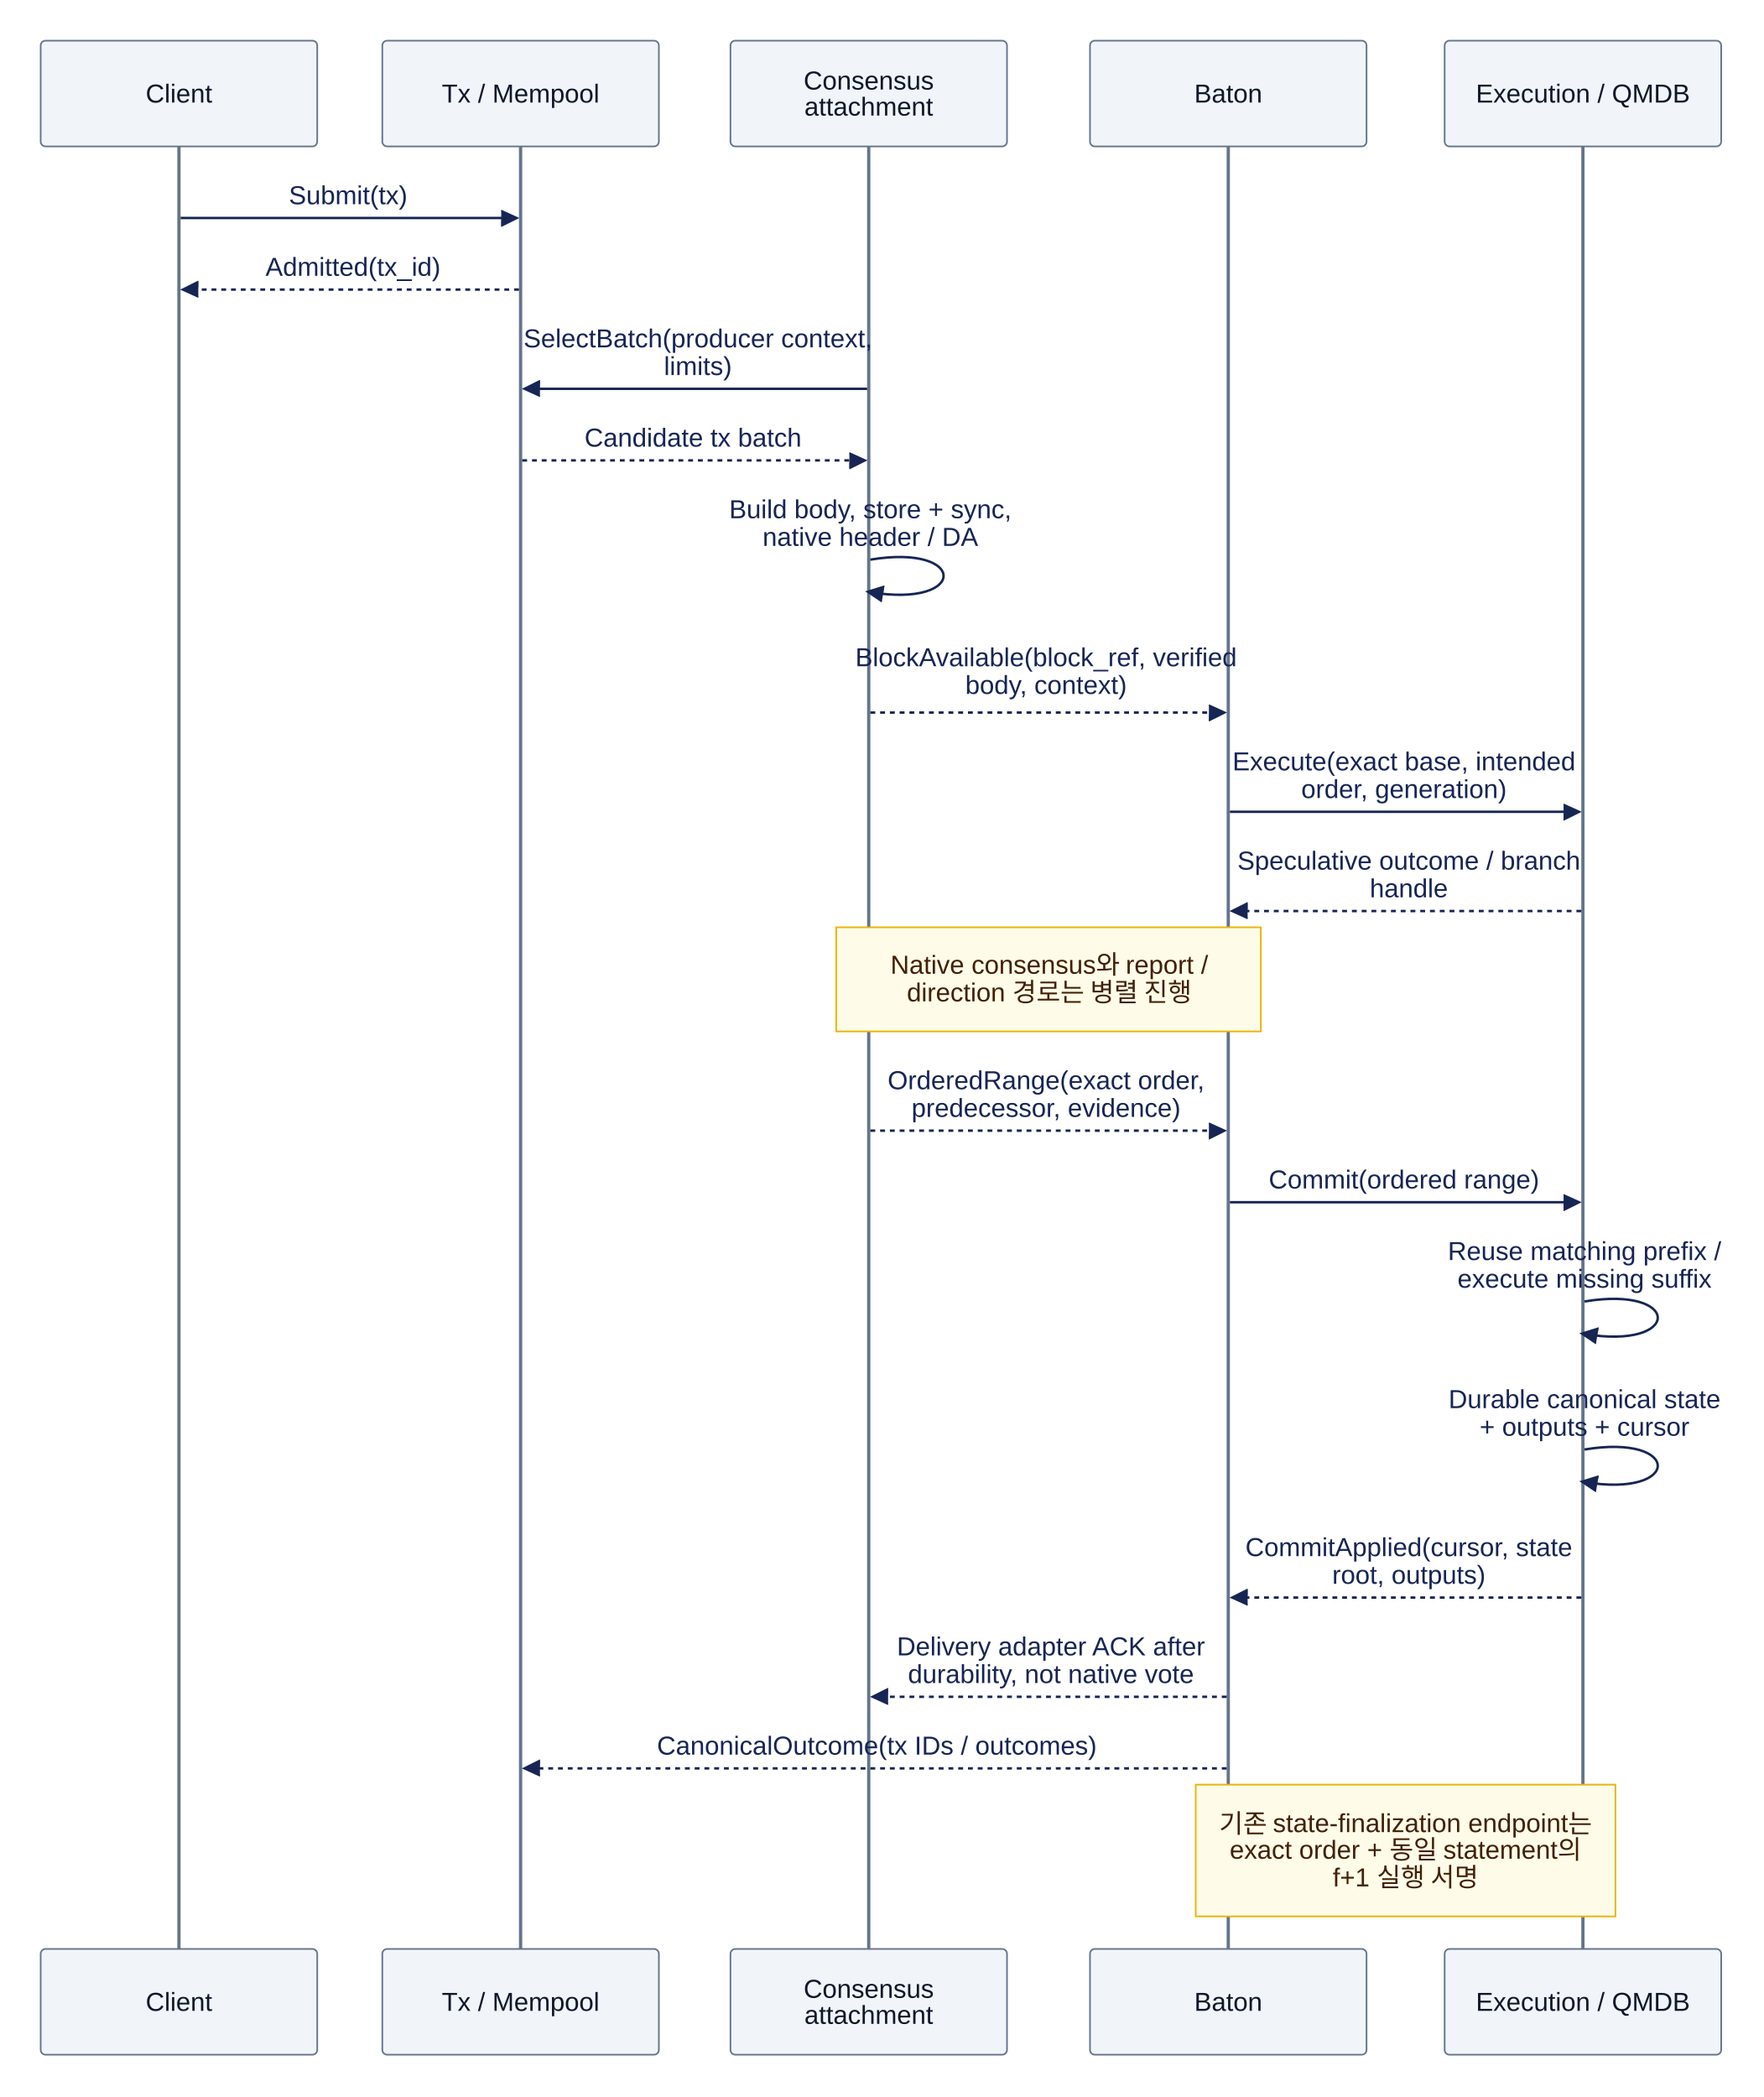
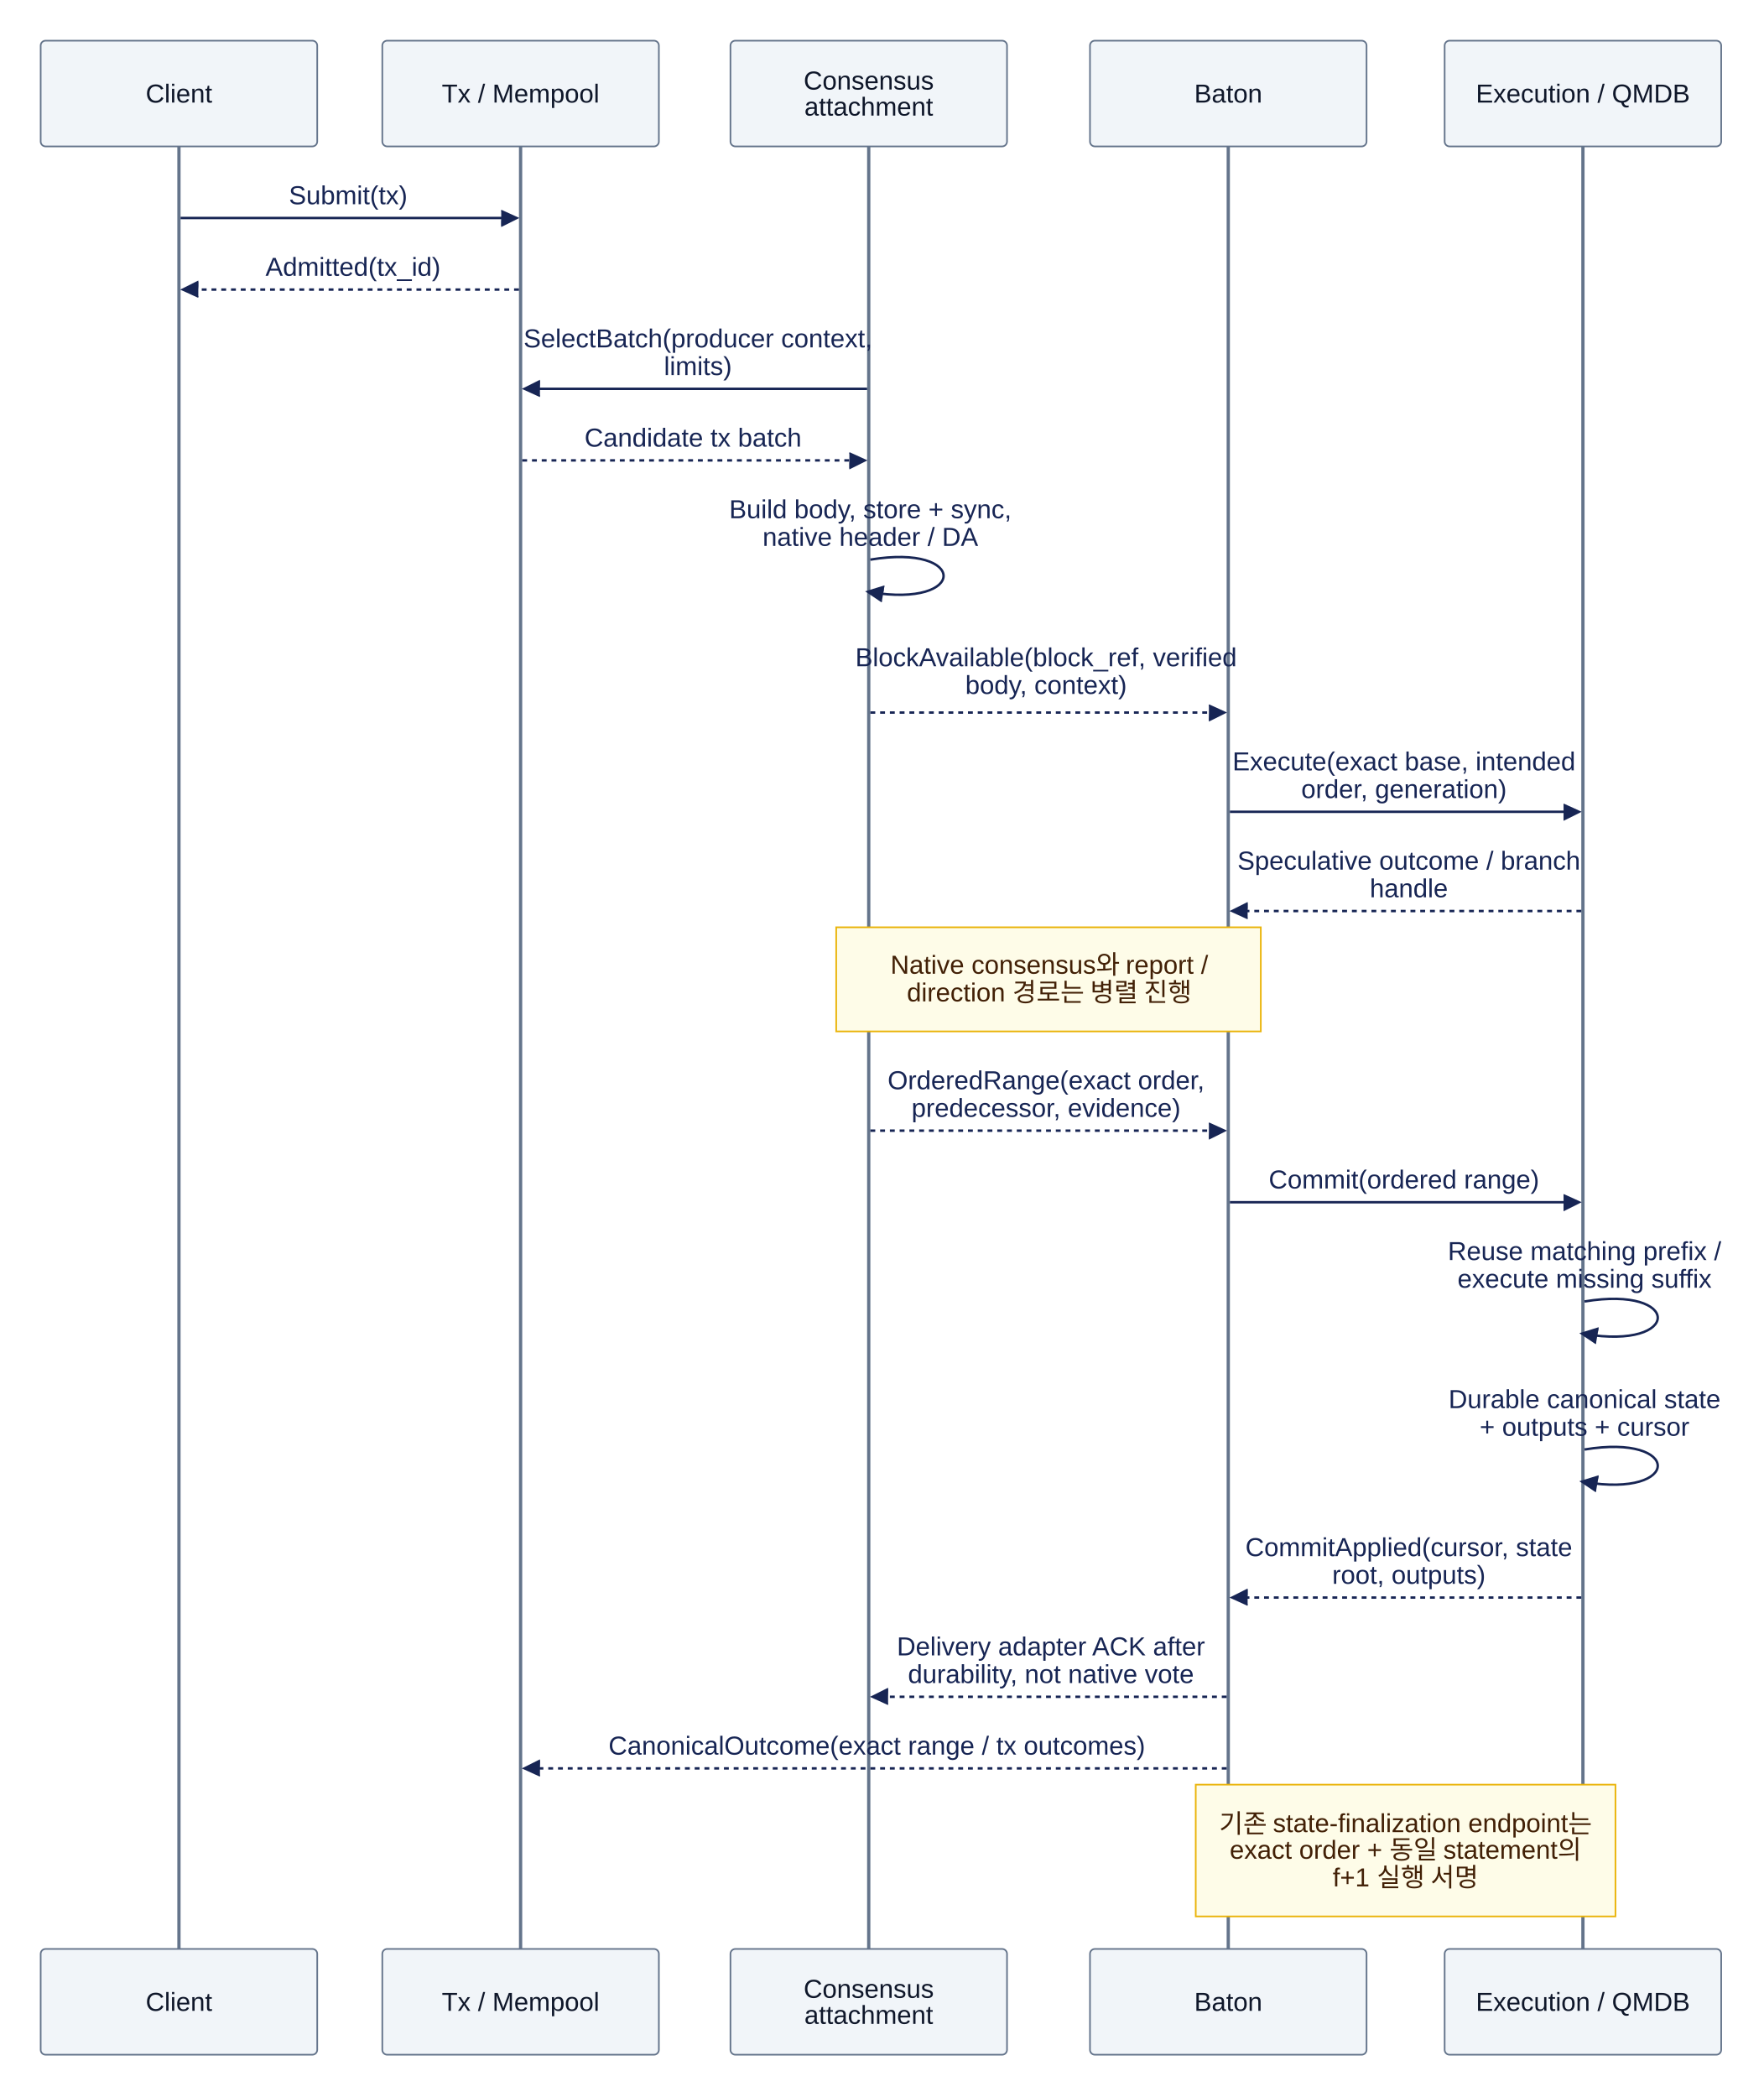
<svg xmlns="http://www.w3.org/2000/svg" id="diagram-02" width="1084" height="1289" viewBox="-25 -25 1084 1289" role="graphics-document document" aria-roledescription="sequence">
  <g>
    <rect x="863" y="1173" fill="#eaeaea" stroke="#666" width="170" height="65" name="E" rx="3" ry="3" class="actor actor-bottom" />
    <text x="948" y="1205.5" dominant-baseline="central" alignment-baseline="central" class="actor actor-box" style="text-anchor: middle; font-size: 16px; font-weight: 400; font-family: Arial, &quot;Apple SD Gothic Neo&quot;, sans-serif;">
      <tspan x="948" dy="0">Execution / QMDB</tspan>
    </text>
  </g>
  <g>
    <rect x="645" y="1173" fill="#eaeaea" stroke="#666" width="170" height="65" name="B" rx="3" ry="3" class="actor actor-bottom" />
    <text x="730" y="1205.5" dominant-baseline="central" alignment-baseline="central" class="actor actor-box" style="text-anchor: middle; font-size: 16px; font-weight: 400; font-family: Arial, &quot;Apple SD Gothic Neo&quot;, sans-serif;">
      <tspan x="730" dy="0">Baton</tspan>
    </text>
  </g>
  <g>
    <rect x="424" y="1173" fill="#eaeaea" stroke="#666" width="170" height="65" name="N" rx="3" ry="3" class="actor actor-bottom" />
    <text x="509" y="1205.5" dominant-baseline="central" alignment-baseline="central" class="actor actor-box" style="text-anchor: middle; font-size: 16px; font-weight: 400; font-family: Arial, &quot;Apple SD Gothic Neo&quot;, sans-serif;">
      <tspan x="509" dy="-8">Consensus</tspan>
    </text>
    <text x="509" y="1205.5" dominant-baseline="central" alignment-baseline="central" class="actor actor-box" style="text-anchor: middle; font-size: 16px; font-weight: 400; font-family: Arial, &quot;Apple SD Gothic Neo&quot;, sans-serif;">
      <tspan x="509" dy="8">attachment</tspan>
    </text>
  </g>
  <g>
    <rect x="210" y="1173" fill="#eaeaea" stroke="#666" width="170" height="65" name="T" rx="3" ry="3" class="actor actor-bottom" />
    <text x="295" y="1205.5" dominant-baseline="central" alignment-baseline="central" class="actor actor-box" style="text-anchor: middle; font-size: 16px; font-weight: 400; font-family: Arial, &quot;Apple SD Gothic Neo&quot;, sans-serif;">
      <tspan x="295" dy="0">Tx / Mempool</tspan>
    </text>
  </g>
  <g>
    <rect x="0" y="1173" fill="#eaeaea" stroke="#666" width="170" height="65" name="C" rx="3" ry="3" class="actor actor-bottom" />
    <text x="85" y="1205.5" dominant-baseline="central" alignment-baseline="central" class="actor actor-box" style="text-anchor: middle; font-size: 16px; font-weight: 400; font-family: Arial, &quot;Apple SD Gothic Neo&quot;, sans-serif;">
      <tspan x="85" dy="0">Client</tspan>
    </text>
  </g>
  <g>
    <line id="actor4" x1="948" y1="65" x2="948" y2="1173" class="actor-line 200" stroke-width="0.5px" stroke="#999" name="E" />
    <g id="root-4">
      <rect x="863" y="0" fill="#eaeaea" stroke="#666" width="170" height="65" name="E" rx="3" ry="3" class="actor actor-top" />
      <text x="948" y="32.5" dominant-baseline="central" alignment-baseline="central" class="actor actor-box" style="text-anchor: middle; font-size: 16px; font-weight: 400; font-family: Arial, &quot;Apple SD Gothic Neo&quot;, sans-serif;">
        <tspan x="948" dy="0">Execution / QMDB</tspan>
      </text>
    </g>
  </g>
  <g>
    <line id="actor3" x1="730" y1="65" x2="730" y2="1173" class="actor-line 200" stroke-width="0.5px" stroke="#999" name="B" />
    <g id="root-3">
      <rect x="645" y="0" fill="#eaeaea" stroke="#666" width="170" height="65" name="B" rx="3" ry="3" class="actor actor-top" />
      <text x="730" y="32.5" dominant-baseline="central" alignment-baseline="central" class="actor actor-box" style="text-anchor: middle; font-size: 16px; font-weight: 400; font-family: Arial, &quot;Apple SD Gothic Neo&quot;, sans-serif;">
        <tspan x="730" dy="0">Baton</tspan>
      </text>
    </g>
  </g>
  <g>
    <line id="actor2" x1="509" y1="65" x2="509" y2="1173" class="actor-line 200" stroke-width="0.5px" stroke="#999" name="N" />
    <g id="root-2">
      <rect x="424" y="0" fill="#eaeaea" stroke="#666" width="170" height="65" name="N" rx="3" ry="3" class="actor actor-top" />
      <text x="509" y="32.5" dominant-baseline="central" alignment-baseline="central" class="actor actor-box" style="text-anchor: middle; font-size: 16px; font-weight: 400; font-family: Arial, &quot;Apple SD Gothic Neo&quot;, sans-serif;">
        <tspan x="509" dy="-8">Consensus</tspan>
      </text>
      <text x="509" y="32.5" dominant-baseline="central" alignment-baseline="central" class="actor actor-box" style="text-anchor: middle; font-size: 16px; font-weight: 400; font-family: Arial, &quot;Apple SD Gothic Neo&quot;, sans-serif;">
        <tspan x="509" dy="8">attachment</tspan>
      </text>
    </g>
  </g>
  <g>
    <line id="actor1" x1="295" y1="65" x2="295" y2="1173" class="actor-line 200" stroke-width="0.5px" stroke="#999" name="T" />
    <g id="root-1">
      <rect x="210" y="0" fill="#eaeaea" stroke="#666" width="170" height="65" name="T" rx="3" ry="3" class="actor actor-top" />
      <text x="295" y="32.5" dominant-baseline="central" alignment-baseline="central" class="actor actor-box" style="text-anchor: middle; font-size: 16px; font-weight: 400; font-family: Arial, &quot;Apple SD Gothic Neo&quot;, sans-serif;">
        <tspan x="295" dy="0">Tx / Mempool</tspan>
      </text>
    </g>
  </g>
  <g>
    <line id="actor0" x1="85" y1="65" x2="85" y2="1173" class="actor-line 200" stroke-width="0.5px" stroke="#999" name="C" />
    <g id="root-0">
      <rect x="0" y="0" fill="#eaeaea" stroke="#666" width="170" height="65" name="C" rx="3" ry="3" class="actor actor-top" />
      <text x="85" y="32.5" dominant-baseline="central" alignment-baseline="central" class="actor actor-box" style="text-anchor: middle; font-size: 16px; font-weight: 400; font-family: Arial, &quot;Apple SD Gothic Neo&quot;, sans-serif;">
        <tspan x="85" dy="0">Client</tspan>
      </text>
    </g>
  </g>
  <style>#diagram-02{font-family:Arial,Apple SD Gothic Neo,sans-serif;font-size:16px;fill:#172554;}@keyframes edge-animation-frame{from{stroke-dashoffset:0;}}@keyframes dash{to{stroke-dashoffset:0;}}#diagram-02 .edge-animation-slow{stroke-dasharray:9,5!important;stroke-dashoffset:900;animation:dash 50s linear infinite;stroke-linecap:round;}#diagram-02 .edge-animation-fast{stroke-dasharray:9,5!important;stroke-dashoffset:900;animation:dash 20s linear infinite;stroke-linecap:round;}#diagram-02 .error-icon{fill:hsl(45.882, 100%, 100%);}#diagram-02 .error-text{fill:#000000;stroke:#000000;}#diagram-02 .edge-thickness-normal{stroke-width:1px;}#diagram-02 .edge-thickness-thick{stroke-width:3.5px;}#diagram-02 .edge-pattern-solid{stroke-dasharray:0;}#diagram-02 .edge-thickness-invisible{stroke-width:0;fill:none;}#diagram-02 .edge-pattern-dashed{stroke-dasharray:3;}#diagram-02 .edge-pattern-dotted{stroke-dasharray:2;}#diagram-02 .marker{fill:#475569;stroke:#475569;}#diagram-02 .marker.cross{stroke:#475569;}#diagram-02 svg{font-family:Arial,Apple SD Gothic Neo,sans-serif;font-size:16px;}#diagram-02 p{margin:0;}#diagram-02 .actor{stroke:#64748b;fill:#f1f5f9;}#diagram-02 text.actor&gt;tspan{fill:#0f172a;stroke:none;}#diagram-02 .actor-line{stroke:#64748b;}#diagram-02 .innerArc{stroke-width:1.5;stroke-dasharray:none;}#diagram-02 .messageLine0{stroke-width:1.5;stroke-dasharray:none;stroke:#172554;}#diagram-02 .messageLine1{stroke-width:1.5;stroke-dasharray:2,2;stroke:#172554;}#diagram-02 #arrowhead path{fill:#172554;stroke:#172554;}#diagram-02 .sequenceNumber{fill:#b8aa96;}#diagram-02 #sequencenumber{fill:#172554;}#diagram-02 #crosshead path{fill:#172554;stroke:#172554;}#diagram-02 .messageText{fill:#172554;stroke:none;}#diagram-02 .labelBox{stroke:#64748b;fill:#f1f5f9;}#diagram-02 .labelText,#diagram-02 .labelText&gt;tspan{fill:#0f172a;stroke:none;}#diagram-02 .loopText,#diagram-02 .loopText&gt;tspan{fill:#0f172a;stroke:none;}#diagram-02 .loopLine{stroke-width:2px;stroke-dasharray:2,2;stroke:#64748b;fill:#64748b;}#diagram-02 .note{stroke:#eab308;fill:#fefce8;}#diagram-02 .noteText,#diagram-02 .noteText&gt;tspan{fill:#422006;stroke:none;}#diagram-02 .activation0{fill:hsl(105.882, 100%, 96.667%);stroke:hsl(105.882, 100%, 86.667%);}#diagram-02 .activation1{fill:hsl(105.882, 100%, 96.667%);stroke:hsl(105.882, 100%, 86.667%);}#diagram-02 .activation2{fill:hsl(105.882, 100%, 96.667%);stroke:hsl(105.882, 100%, 86.667%);}#diagram-02 .actorPopupMenu{position:absolute;}#diagram-02 .actorPopupMenuPanel{position:absolute;fill:#f1f5f9;box-shadow:0px 8px 16px 0px rgba(0,0,0,0.2);filter:drop-shadow(3px 5px 2px rgb(0 0 0 / 0.4));}#diagram-02 .actor-man line{stroke:#64748b;fill:#f1f5f9;}#diagram-02 .actor-man circle,#diagram-02 line{stroke:#64748b;fill:#f1f5f9;stroke-width:2px;}#diagram-02 :root{--mermaid-font-family:Arial,Apple SD Gothic Neo,sans-serif;}</style>
  <g />
  <defs>
    <symbol id="computer" width="24" height="24">
      <path transform="scale(.5)" d="M2 2v13h20v-13h-20zm18 11h-16v-9h16v9zm-10.228 6l.466-1h3.524l.467 1h-4.457zm14.228 3h-24l2-6h2.104l-1.33 4h18.45l-1.297-4h2.073l2 6zm-5-10h-14v-7h14v7z" />
    </symbol>
  </defs>
  <defs>
    <symbol id="database" fill-rule="evenodd" clip-rule="evenodd">
      <path transform="scale(.5)" d="M12.258.001l.256.004.255.005.253.008.251.01.249.012.247.015.246.016.242.019.241.02.239.023.236.024.233.027.231.028.229.031.225.032.223.034.22.036.217.038.214.04.211.041.208.043.205.045.201.046.198.048.194.05.191.051.187.053.183.054.18.056.175.057.172.059.168.06.163.061.16.063.155.064.15.066.074.033.073.033.071.034.07.034.069.035.068.035.067.035.066.035.064.036.064.036.062.036.06.036.06.037.058.037.058.037.055.038.055.038.053.038.052.038.051.039.05.039.048.039.047.039.045.04.044.04.043.04.041.04.04.041.039.041.037.041.036.041.034.041.033.042.032.042.03.042.029.042.027.042.026.043.024.043.023.043.021.043.02.043.018.044.017.043.015.044.013.044.012.044.011.045.009.044.007.045.006.045.004.045.002.045.001.045v17l-.001.045-.002.045-.004.045-.006.045-.007.045-.009.044-.011.045-.012.044-.013.044-.015.044-.017.043-.018.044-.02.043-.021.043-.023.043-.024.043-.026.043-.027.042-.029.042-.03.042-.032.042-.033.042-.034.041-.036.041-.037.041-.039.041-.04.041-.041.04-.043.04-.044.04-.045.04-.047.039-.048.039-.05.039-.051.039-.052.038-.053.038-.055.038-.055.038-.058.037-.058.037-.06.037-.06.036-.062.036-.064.036-.064.036-.066.035-.067.035-.068.035-.069.035-.07.034-.071.034-.073.033-.074.033-.15.066-.155.064-.16.063-.163.061-.168.06-.172.059-.175.057-.18.056-.183.054-.187.053-.191.051-.194.05-.198.048-.201.046-.205.045-.208.043-.211.041-.214.04-.217.038-.22.036-.223.034-.225.032-.229.031-.231.028-.233.027-.236.024-.239.023-.241.02-.242.019-.246.016-.247.015-.249.012-.251.01-.253.008-.255.005-.256.004-.258.001-.258-.001-.256-.004-.255-.005-.253-.008-.251-.01-.249-.012-.247-.015-.245-.016-.243-.019-.241-.02-.238-.023-.236-.024-.234-.027-.231-.028-.228-.031-.226-.032-.223-.034-.22-.036-.217-.038-.214-.04-.211-.041-.208-.043-.204-.045-.201-.046-.198-.048-.195-.05-.19-.051-.187-.053-.184-.054-.179-.056-.176-.057-.172-.059-.167-.06-.164-.061-.159-.063-.155-.064-.151-.066-.074-.033-.072-.033-.072-.034-.07-.034-.069-.035-.068-.035-.067-.035-.066-.035-.064-.036-.063-.036-.062-.036-.061-.036-.06-.037-.058-.037-.057-.037-.056-.038-.055-.038-.053-.038-.052-.038-.051-.039-.049-.039-.049-.039-.046-.039-.046-.04-.044-.04-.043-.04-.041-.04-.04-.041-.039-.041-.037-.041-.036-.041-.034-.041-.033-.042-.032-.042-.03-.042-.029-.042-.027-.042-.026-.043-.024-.043-.023-.043-.021-.043-.02-.043-.018-.044-.017-.043-.015-.044-.013-.044-.012-.044-.011-.045-.009-.044-.007-.045-.006-.045-.004-.045-.002-.045-.001-.045v-17l.001-.045.002-.045.004-.045.006-.045.007-.045.009-.044.011-.045.012-.044.013-.044.015-.044.017-.043.018-.044.02-.043.021-.043.023-.043.024-.043.026-.043.027-.042.029-.042.03-.042.032-.042.033-.042.034-.041.036-.041.037-.041.039-.041.04-.041.041-.04.043-.04.044-.04.046-.04.046-.039.049-.039.049-.039.051-.039.052-.038.053-.038.055-.038.056-.038.057-.037.058-.037.06-.037.061-.036.062-.036.063-.036.064-.036.066-.035.067-.035.068-.035.069-.035.07-.034.072-.034.072-.033.074-.033.151-.066.155-.064.159-.063.164-.061.167-.06.172-.059.176-.057.179-.056.184-.054.187-.053.19-.051.195-.05.198-.048.201-.046.204-.045.208-.043.211-.041.214-.04.217-.038.22-.036.223-.034.226-.032.228-.031.231-.028.234-.027.236-.024.238-.023.241-.02.243-.019.245-.016.247-.015.249-.012.251-.01.253-.008.255-.005.256-.004.258-.001.258.001zm-9.258 20.499v.01l.001.021.003.021.004.022.005.021.006.022.007.022.009.023.01.022.011.023.012.023.013.023.015.023.016.024.017.023.018.024.019.024.021.024.022.025.023.024.024.025.052.049.056.05.061.051.066.051.07.051.075.051.079.052.084.052.088.052.092.052.097.052.102.051.105.052.11.052.114.051.119.051.123.051.127.05.131.05.135.05.139.048.144.049.147.047.152.047.155.047.16.045.163.045.167.043.171.043.176.041.178.041.183.039.187.039.19.037.194.035.197.035.202.033.204.031.209.03.212.029.216.027.219.025.222.024.226.021.23.02.233.018.236.016.24.015.243.012.246.01.249.008.253.005.256.004.259.001.26-.001.257-.004.254-.005.25-.008.247-.011.244-.012.241-.014.237-.016.233-.018.231-.021.226-.021.224-.024.22-.026.216-.027.212-.028.21-.031.205-.031.202-.034.198-.034.194-.036.191-.037.187-.039.183-.04.179-.04.175-.042.172-.043.168-.044.163-.045.16-.046.155-.046.152-.047.148-.048.143-.049.139-.049.136-.05.131-.05.126-.05.123-.051.118-.052.114-.051.11-.052.106-.052.101-.052.096-.052.092-.052.088-.053.083-.051.079-.052.074-.052.07-.051.065-.051.06-.051.056-.05.051-.05.023-.024.023-.025.021-.024.02-.024.019-.024.018-.024.017-.024.015-.023.014-.024.013-.023.012-.023.01-.023.01-.022.008-.022.006-.022.006-.022.004-.022.004-.021.001-.021.001-.021v-4.127l-.077.055-.08.053-.083.054-.085.053-.087.052-.09.052-.093.051-.095.05-.097.05-.1.049-.102.049-.105.048-.106.047-.109.047-.111.046-.114.045-.115.045-.118.044-.12.043-.122.042-.124.042-.126.041-.128.04-.13.04-.132.038-.134.038-.135.037-.138.037-.139.035-.142.035-.143.034-.144.033-.147.032-.148.031-.15.03-.151.03-.153.029-.154.027-.156.027-.158.026-.159.025-.161.024-.162.023-.163.022-.165.021-.166.02-.167.019-.169.018-.169.017-.171.016-.173.015-.173.014-.175.013-.175.012-.177.011-.178.01-.179.008-.179.008-.181.006-.182.005-.182.004-.184.003-.184.002h-.37l-.184-.002-.184-.003-.182-.004-.182-.005-.181-.006-.179-.008-.179-.008-.178-.01-.176-.011-.176-.012-.175-.013-.173-.014-.172-.015-.171-.016-.17-.017-.169-.018-.167-.019-.166-.02-.165-.021-.163-.022-.162-.023-.161-.024-.159-.025-.157-.026-.156-.027-.155-.027-.153-.029-.151-.03-.15-.03-.148-.031-.146-.032-.145-.033-.143-.034-.141-.035-.14-.035-.137-.037-.136-.037-.134-.038-.132-.038-.13-.04-.128-.04-.126-.041-.124-.042-.122-.042-.12-.044-.117-.043-.116-.045-.113-.045-.112-.046-.109-.047-.106-.047-.105-.048-.102-.049-.1-.049-.097-.05-.095-.05-.093-.052-.09-.051-.087-.052-.085-.053-.083-.054-.08-.054-.077-.054v4.127zm0-5.654v.011l.001.021.003.021.004.021.005.022.006.022.007.022.009.022.01.022.011.023.012.023.013.023.015.024.016.023.017.024.018.024.019.024.021.024.022.024.023.025.024.024.052.05.056.05.061.05.066.051.07.051.075.052.079.051.084.052.088.052.092.052.097.052.102.052.105.052.11.051.114.051.119.052.123.05.127.051.131.05.135.049.139.049.144.048.147.048.152.047.155.046.16.045.163.045.167.044.171.042.176.042.178.04.183.04.187.038.19.037.194.036.197.034.202.033.204.032.209.03.212.028.216.027.219.025.222.024.226.022.23.02.233.018.236.016.24.014.243.012.246.01.249.008.253.006.256.003.259.001.26-.001.257-.003.254-.006.25-.008.247-.01.244-.012.241-.015.237-.016.233-.018.231-.02.226-.022.224-.024.22-.025.216-.027.212-.029.21-.03.205-.032.202-.033.198-.035.194-.036.191-.037.187-.039.183-.039.179-.041.175-.042.172-.043.168-.044.163-.045.16-.045.155-.047.152-.047.148-.048.143-.048.139-.05.136-.049.131-.05.126-.051.123-.051.118-.051.114-.052.11-.052.106-.052.101-.052.096-.052.092-.052.088-.052.083-.052.079-.052.074-.051.07-.052.065-.051.06-.05.056-.051.051-.049.023-.025.023-.024.021-.025.02-.024.019-.024.018-.024.017-.024.015-.023.014-.023.013-.024.012-.022.01-.023.01-.023.008-.022.006-.022.006-.022.004-.021.004-.022.001-.021.001-.021v-4.139l-.077.054-.08.054-.083.054-.085.052-.087.053-.09.051-.093.051-.095.051-.097.05-.1.049-.102.049-.105.048-.106.047-.109.047-.111.046-.114.045-.115.044-.118.044-.12.044-.122.042-.124.042-.126.041-.128.04-.13.039-.132.039-.134.038-.135.037-.138.036-.139.036-.142.035-.143.033-.144.033-.147.033-.148.031-.15.03-.151.03-.153.028-.154.028-.156.027-.158.026-.159.025-.161.024-.162.023-.163.022-.165.021-.166.02-.167.019-.169.018-.169.017-.171.016-.173.015-.173.014-.175.013-.175.012-.177.011-.178.009-.179.009-.179.007-.181.007-.182.005-.182.004-.184.003-.184.002h-.37l-.184-.002-.184-.003-.182-.004-.182-.005-.181-.007-.179-.007-.179-.009-.178-.009-.176-.011-.176-.012-.175-.013-.173-.014-.172-.015-.171-.016-.17-.017-.169-.018-.167-.019-.166-.02-.165-.021-.163-.022-.162-.023-.161-.024-.159-.025-.157-.026-.156-.027-.155-.028-.153-.028-.151-.03-.15-.03-.148-.031-.146-.033-.145-.033-.143-.033-.141-.035-.14-.036-.137-.036-.136-.037-.134-.038-.132-.039-.13-.039-.128-.04-.126-.041-.124-.042-.122-.043-.12-.043-.117-.044-.116-.044-.113-.046-.112-.046-.109-.046-.106-.047-.105-.048-.102-.049-.1-.049-.097-.05-.095-.051-.093-.051-.09-.051-.087-.053-.085-.052-.083-.054-.08-.054-.077-.054v4.139zm0-5.666v.011l.001.02.003.022.004.021.005.022.006.021.007.022.009.023.01.022.011.023.012.023.013.023.015.023.016.024.017.024.018.023.019.024.021.025.022.024.023.024.024.025.052.05.056.05.061.05.066.051.07.051.075.052.079.051.084.052.088.052.092.052.097.052.102.052.105.051.11.052.114.051.119.051.123.051.127.05.131.05.135.05.139.049.144.048.147.048.152.047.155.046.16.045.163.045.167.043.171.043.176.042.178.04.183.04.187.038.19.037.194.036.197.034.202.033.204.032.209.03.212.028.216.027.219.025.222.024.226.021.23.02.233.018.236.017.24.014.243.012.246.01.249.008.253.006.256.003.259.001.26-.001.257-.003.254-.006.25-.008.247-.01.244-.013.241-.014.237-.016.233-.018.231-.02.226-.022.224-.024.22-.025.216-.027.212-.029.21-.03.205-.032.202-.033.198-.035.194-.036.191-.037.187-.039.183-.039.179-.041.175-.042.172-.043.168-.044.163-.045.16-.045.155-.047.152-.047.148-.048.143-.049.139-.049.136-.049.131-.051.126-.05.123-.051.118-.052.114-.051.11-.052.106-.052.101-.052.096-.052.092-.052.088-.052.083-.052.079-.052.074-.052.07-.051.065-.051.06-.051.056-.05.051-.049.023-.025.023-.025.021-.024.02-.024.019-.024.018-.024.017-.024.015-.023.014-.024.013-.023.012-.023.01-.022.01-.023.008-.022.006-.022.006-.022.004-.022.004-.021.001-.021.001-.021v-4.153l-.077.054-.08.054-.083.053-.085.053-.087.053-.09.051-.093.051-.095.051-.097.05-.1.049-.102.048-.105.048-.106.048-.109.046-.111.046-.114.046-.115.044-.118.044-.12.043-.122.043-.124.042-.126.041-.128.04-.13.039-.132.039-.134.038-.135.037-.138.036-.139.036-.142.034-.143.034-.144.033-.147.032-.148.032-.15.03-.151.03-.153.028-.154.028-.156.027-.158.026-.159.024-.161.024-.162.023-.163.023-.165.021-.166.02-.167.019-.169.018-.169.017-.171.016-.173.015-.173.014-.175.013-.175.012-.177.01-.178.01-.179.009-.179.007-.181.006-.182.006-.182.004-.184.003-.184.001-.185.001-.185-.001-.184-.001-.184-.003-.182-.004-.182-.006-.181-.006-.179-.007-.179-.009-.178-.01-.176-.01-.176-.012-.175-.013-.173-.014-.172-.015-.171-.016-.17-.017-.169-.018-.167-.019-.166-.02-.165-.021-.163-.023-.162-.023-.161-.024-.159-.024-.157-.026-.156-.027-.155-.028-.153-.028-.151-.03-.15-.03-.148-.032-.146-.032-.145-.033-.143-.034-.141-.034-.14-.036-.137-.036-.136-.037-.134-.038-.132-.039-.13-.039-.128-.041-.126-.041-.124-.041-.122-.043-.12-.043-.117-.044-.116-.044-.113-.046-.112-.046-.109-.046-.106-.048-.105-.048-.102-.048-.1-.05-.097-.049-.095-.051-.093-.051-.09-.052-.087-.052-.085-.053-.083-.053-.08-.054-.077-.054v4.153zm8.74-8.179l-.257.004-.254.005-.25.008-.247.011-.244.012-.241.014-.237.016-.233.018-.231.021-.226.022-.224.023-.22.026-.216.027-.212.028-.21.031-.205.032-.202.033-.198.034-.194.036-.191.038-.187.038-.183.04-.179.041-.175.042-.172.043-.168.043-.163.045-.16.046-.155.046-.152.048-.148.048-.143.048-.139.049-.136.05-.131.05-.126.051-.123.051-.118.051-.114.052-.11.052-.106.052-.101.052-.096.052-.092.052-.088.052-.083.052-.079.052-.074.051-.07.052-.065.051-.06.05-.056.05-.051.05-.023.025-.023.024-.021.024-.02.025-.019.024-.018.024-.017.023-.015.024-.014.023-.013.023-.012.023-.01.023-.01.022-.008.022-.006.023-.006.021-.004.022-.004.021-.001.021-.001.021.001.021.001.021.004.021.004.022.006.021.006.023.008.022.01.022.01.023.012.023.013.023.014.023.015.024.017.023.018.024.019.024.02.025.021.024.023.024.023.025.051.05.056.05.06.05.065.051.07.052.074.051.079.052.083.052.088.052.092.052.096.052.101.052.106.052.11.052.114.052.118.051.123.051.126.051.131.05.136.05.139.049.143.048.148.048.152.048.155.046.16.046.163.045.168.043.172.043.175.042.179.041.183.04.187.038.191.038.194.036.198.034.202.033.205.032.21.031.212.028.216.027.22.026.224.023.226.022.231.021.233.018.237.016.241.014.244.012.247.011.25.008.254.005.257.004.26.001.26-.001.257-.004.254-.005.25-.008.247-.011.244-.012.241-.014.237-.016.233-.018.231-.021.226-.022.224-.023.22-.026.216-.027.212-.028.21-.031.205-.032.202-.033.198-.034.194-.036.191-.038.187-.038.183-.04.179-.041.175-.042.172-.043.168-.043.163-.045.16-.046.155-.046.152-.048.148-.048.143-.048.139-.049.136-.05.131-.05.126-.051.123-.051.118-.051.114-.052.11-.052.106-.052.101-.052.096-.052.092-.052.088-.052.083-.052.079-.052.074-.051.07-.052.065-.051.06-.05.056-.05.051-.05.023-.025.023-.024.021-.024.02-.025.019-.024.018-.024.017-.023.015-.024.014-.023.013-.023.012-.023.01-.023.01-.022.008-.022.006-.023.006-.021.004-.022.004-.021.001-.021.001-.021-.001-.021-.001-.021-.004-.021-.004-.022-.006-.021-.006-.023-.008-.022-.01-.022-.01-.023-.012-.023-.013-.023-.014-.023-.015-.024-.017-.023-.018-.024-.019-.024-.02-.025-.021-.024-.023-.024-.023-.025-.051-.05-.056-.05-.06-.05-.065-.051-.07-.052-.074-.051-.079-.052-.083-.052-.088-.052-.092-.052-.096-.052-.101-.052-.106-.052-.11-.052-.114-.052-.118-.051-.123-.051-.126-.051-.131-.05-.136-.05-.139-.049-.143-.048-.148-.048-.152-.048-.155-.046-.16-.046-.163-.045-.168-.043-.172-.043-.175-.042-.179-.041-.183-.04-.187-.038-.191-.038-.194-.036-.198-.034-.202-.033-.205-.032-.21-.031-.212-.028-.216-.027-.22-.026-.224-.023-.226-.022-.231-.021-.233-.018-.237-.016-.241-.014-.244-.012-.247-.011-.25-.008-.254-.005-.257-.004-.26-.001-.26.001z" />
    </symbol>
  </defs>
  <defs>
    <symbol id="clock" width="24" height="24">
      <path transform="scale(.5)" d="M12 2c5.514 0 10 4.486 10 10s-4.486 10-10 10-10-4.486-10-10 4.486-10 10-10zm0-2c-6.627 0-12 5.373-12 12s5.373 12 12 12 12-5.373 12-12-5.373-12-12-12zm5.848 12.459c.202.038.202.333.001.372-1.907.361-6.045 1.111-6.547 1.111-.719 0-1.301-.582-1.301-1.301 0-.512.77-5.447 1.125-7.445.034-.192.312-.181.343.014l.985 6.238 5.394 1.011z" />
    </symbol>
  </defs>
  <defs>
    <marker id="arrowhead" refX="7.9" refY="5" markerUnits="userSpaceOnUse" markerWidth="12" markerHeight="12" orient="auto-start-reverse">
      <path d="M -1 0 L 10 5 L 0 10 z" />
    </marker>
  </defs>
  <defs>
    <marker id="crosshead" markerWidth="15" markerHeight="8" orient="auto" refX="4" refY="4.5">
      <path fill="none" stroke="#000000" stroke-width="1pt" d="M 1,2 L 6,7 M 6,2 L 1,7" style="stroke-dasharray: 0, 0;" />
    </marker>
  </defs>
  <defs>
    <marker id="filled-head" refX="15.5" refY="7" markerWidth="20" markerHeight="28" orient="auto">
      <path d="M 18,7 L9,13 L14,7 L9,1 Z" />
    </marker>
  </defs>
  <defs>
    <marker id="sequencenumber" refX="15" refY="15" markerWidth="60" markerHeight="40" orient="auto">
      <circle cx="15" cy="15" r="6" />
    </marker>
  </defs>
  <g>
    <rect x="489" y="545" fill="#EDF2AE" stroke="#666" width="261" height="64" class="note" />
    <text x="620" y="553" text-anchor="middle" dominant-baseline="middle" alignment-baseline="middle" class="noteText" dy="1em" style="font-family: Arial, &quot;Apple SD Gothic Neo&quot;, sans-serif; font-size: 16px; font-weight: 400;">
      <tspan x="620">Native consensus와 report /</tspan>
    </text>
    <text x="620" y="570" text-anchor="middle" dominant-baseline="middle" alignment-baseline="middle" class="noteText" dy="1em" style="font-family: Arial, &quot;Apple SD Gothic Neo&quot;, sans-serif; font-size: 16px; font-weight: 400;">
      <tspan x="620">direction 경로는 병렬 진행</tspan>
    </text>
  </g>
  <g>
    <rect x="710" y="1072" fill="#EDF2AE" stroke="#666" width="258" height="81" class="note" />
    <text x="839" y="1080" text-anchor="middle" dominant-baseline="middle" alignment-baseline="middle" class="noteText" dy="1em" style="font-family: Arial, &quot;Apple SD Gothic Neo&quot;, sans-serif; font-size: 16px; font-weight: 400;">
      <tspan x="839">기존 state-finalization endpoint는</tspan>
    </text>
    <text x="839" y="1097" text-anchor="middle" dominant-baseline="middle" alignment-baseline="middle" class="noteText" dy="1em" style="font-family: Arial, &quot;Apple SD Gothic Neo&quot;, sans-serif; font-size: 16px; font-weight: 400;">
      <tspan x="839">exact order + 동일 statement의</tspan>
    </text>
    <text x="839" y="1114" text-anchor="middle" dominant-baseline="middle" alignment-baseline="middle" class="noteText" dy="1em" style="font-family: Arial, &quot;Apple SD Gothic Neo&quot;, sans-serif; font-size: 16px; font-weight: 400;">
      <tspan x="839">f+1 실행 서명</tspan>
    </text>
  </g>
  <text x="189" y="80" text-anchor="middle" dominant-baseline="middle" alignment-baseline="middle" class="messageText" dy="1em" style="font-family: Arial, &quot;Apple SD Gothic Neo&quot;, sans-serif; font-size: 16px; font-weight: 400;">Submit(tx)</text>
  <line x1="86" y1="109" x2="291" y2="109" class="messageLine0" stroke-width="2" stroke="none" marker-end="url(#arrowhead)" style="fill: none;" />
  <text x="192" y="124" text-anchor="middle" dominant-baseline="middle" alignment-baseline="middle" class="messageText" dy="1em" style="font-family: Arial, &quot;Apple SD Gothic Neo&quot;, sans-serif; font-size: 16px; font-weight: 400;">Admitted(tx_id)</text>
  <line x1="294" y1="153" x2="89" y2="153" class="messageLine1" stroke-width="2" stroke="none" marker-end="url(#arrowhead)" style="stroke-dasharray: 3, 3; fill: none;" />
  <text x="404" y="168" text-anchor="middle" dominant-baseline="middle" alignment-baseline="middle" class="messageText" dy="1em" style="font-family: Arial, &quot;Apple SD Gothic Neo&quot;, sans-serif; font-size: 16px; font-weight: 400;">SelectBatch(producer context,</text>
  <text x="404" y="185" text-anchor="middle" dominant-baseline="middle" alignment-baseline="middle" class="messageText" dy="1em" style="font-family: Arial, &quot;Apple SD Gothic Neo&quot;, sans-serif; font-size: 16px; font-weight: 400;">limits)</text>
  <line x1="508" y1="214" x2="299" y2="214" class="messageLine0" stroke-width="2" stroke="none" marker-end="url(#arrowhead)" style="fill: none;" />
  <text x="401" y="229" text-anchor="middle" dominant-baseline="middle" alignment-baseline="middle" class="messageText" dy="1em" style="font-family: Arial, &quot;Apple SD Gothic Neo&quot;, sans-serif; font-size: 16px; font-weight: 400;">Candidate tx batch</text>
  <line x1="296" y1="258" x2="505" y2="258" class="messageLine1" stroke-width="2" stroke="none" marker-end="url(#arrowhead)" style="stroke-dasharray: 3, 3; fill: none;" />
  <text x="510" y="273" text-anchor="middle" dominant-baseline="middle" alignment-baseline="middle" class="messageText" dy="1em" style="font-family: Arial, &quot;Apple SD Gothic Neo&quot;, sans-serif; font-size: 16px; font-weight: 400;">Build body, store + sync,</text>
  <text x="510" y="290" text-anchor="middle" dominant-baseline="middle" alignment-baseline="middle" class="messageText" dy="1em" style="font-family: Arial, &quot;Apple SD Gothic Neo&quot;, sans-serif; font-size: 16px; font-weight: 400;">native header / DA</text>
  <path d="M 510,319 C 570,309 570,349 510,339" class="messageLine0" stroke-width="2" stroke="none" marker-end="url(#arrowhead)" style="fill: none;" />
  <text x="618" y="364" text-anchor="middle" dominant-baseline="middle" alignment-baseline="middle" class="messageText" dy="1em" style="font-family: Arial, &quot;Apple SD Gothic Neo&quot;, sans-serif; font-size: 16px; font-weight: 400;">BlockAvailable(block_ref, verified</text>
  <text x="618" y="381" text-anchor="middle" dominant-baseline="middle" alignment-baseline="middle" class="messageText" dy="1em" style="font-family: Arial, &quot;Apple SD Gothic Neo&quot;, sans-serif; font-size: 16px; font-weight: 400;">body, context)</text>
  <line x1="510" y1="413" x2="726" y2="413" class="messageLine1" stroke-width="2" stroke="none" marker-end="url(#arrowhead)" style="stroke-dasharray: 3, 3; fill: none;" />
  <text x="838" y="428" text-anchor="middle" dominant-baseline="middle" alignment-baseline="middle" class="messageText" dy="1em" style="font-family: Arial, &quot;Apple SD Gothic Neo&quot;, sans-serif; font-size: 16px; font-weight: 400;">Execute(exact base, intended</text>
  <text x="838" y="445" text-anchor="middle" dominant-baseline="middle" alignment-baseline="middle" class="messageText" dy="1em" style="font-family: Arial, &quot;Apple SD Gothic Neo&quot;, sans-serif; font-size: 16px; font-weight: 400;">order, generation)</text>
  <line x1="731" y1="474" x2="944" y2="474" class="messageLine0" stroke-width="2" stroke="none" marker-end="url(#arrowhead)" style="fill: none;" />
  <text x="841" y="489" text-anchor="middle" dominant-baseline="middle" alignment-baseline="middle" class="messageText" dy="1em" style="font-family: Arial, &quot;Apple SD Gothic Neo&quot;, sans-serif; font-size: 16px; font-weight: 400;">Speculative outcome / branch</text>
  <text x="841" y="506" text-anchor="middle" dominant-baseline="middle" alignment-baseline="middle" class="messageText" dy="1em" style="font-family: Arial, &quot;Apple SD Gothic Neo&quot;, sans-serif; font-size: 16px; font-weight: 400;">handle</text>
  <line x1="947" y1="535" x2="734" y2="535" class="messageLine1" stroke-width="2" stroke="none" marker-end="url(#arrowhead)" style="stroke-dasharray: 3, 3; fill: none;" />
  <text x="618" y="624" text-anchor="middle" dominant-baseline="middle" alignment-baseline="middle" class="messageText" dy="1em" style="font-family: Arial, &quot;Apple SD Gothic Neo&quot;, sans-serif; font-size: 16px; font-weight: 400;">OrderedRange(exact order,</text>
  <text x="618" y="641" text-anchor="middle" dominant-baseline="middle" alignment-baseline="middle" class="messageText" dy="1em" style="font-family: Arial, &quot;Apple SD Gothic Neo&quot;, sans-serif; font-size: 16px; font-weight: 400;">predecessor, evidence)</text>
  <line x1="510" y1="670" x2="726" y2="670" class="messageLine1" stroke-width="2" stroke="none" marker-end="url(#arrowhead)" style="stroke-dasharray: 3, 3; fill: none;" />
  <text x="838" y="685" text-anchor="middle" dominant-baseline="middle" alignment-baseline="middle" class="messageText" dy="1em" style="font-family: Arial, &quot;Apple SD Gothic Neo&quot;, sans-serif; font-size: 16px; font-weight: 400;">Commit(ordered range)</text>
  <line x1="731" y1="714" x2="944" y2="714" class="messageLine0" stroke-width="2" stroke="none" marker-end="url(#arrowhead)" style="fill: none;" />
  <text x="949" y="729" text-anchor="middle" dominant-baseline="middle" alignment-baseline="middle" class="messageText" dy="1em" style="font-family: Arial, &quot;Apple SD Gothic Neo&quot;, sans-serif; font-size: 16px; font-weight: 400;">Reuse matching prefix /</text>
  <text x="949" y="746" text-anchor="middle" dominant-baseline="middle" alignment-baseline="middle" class="messageText" dy="1em" style="font-family: Arial, &quot;Apple SD Gothic Neo&quot;, sans-serif; font-size: 16px; font-weight: 400;">execute missing suffix</text>
  <path d="M 949,775 C 1009,765 1009,805 949,795" class="messageLine0" stroke-width="2" stroke="none" marker-end="url(#arrowhead)" style="fill: none;" />
  <text x="949" y="820" text-anchor="middle" dominant-baseline="middle" alignment-baseline="middle" class="messageText" dy="1em" style="font-family: Arial, &quot;Apple SD Gothic Neo&quot;, sans-serif; font-size: 16px; font-weight: 400;">Durable canonical state</text>
  <text x="949" y="837" text-anchor="middle" dominant-baseline="middle" alignment-baseline="middle" class="messageText" dy="1em" style="font-family: Arial, &quot;Apple SD Gothic Neo&quot;, sans-serif; font-size: 16px; font-weight: 400;">+ outputs + cursor</text>
  <path d="M 949,866 C 1009,856 1009,896 949,886" class="messageLine0" stroke-width="2" stroke="none" marker-end="url(#arrowhead)" style="fill: none;" />
  <text x="841" y="911" text-anchor="middle" dominant-baseline="middle" alignment-baseline="middle" class="messageText" dy="1em" style="font-family: Arial, &quot;Apple SD Gothic Neo&quot;, sans-serif; font-size: 16px; font-weight: 400;">CommitApplied(cursor, state</text>
  <text x="841" y="928" text-anchor="middle" dominant-baseline="middle" alignment-baseline="middle" class="messageText" dy="1em" style="font-family: Arial, &quot;Apple SD Gothic Neo&quot;, sans-serif; font-size: 16px; font-weight: 400;">root, outputs)</text>
  <line x1="947" y1="957" x2="734" y2="957" class="messageLine1" stroke-width="2" stroke="none" marker-end="url(#arrowhead)" style="stroke-dasharray: 3, 3; fill: none;" />
  <text x="621" y="972" text-anchor="middle" dominant-baseline="middle" alignment-baseline="middle" class="messageText" dy="1em" style="font-family: Arial, &quot;Apple SD Gothic Neo&quot;, sans-serif; font-size: 16px; font-weight: 400;">Delivery adapter ACK after</text>
  <text x="621" y="989" text-anchor="middle" dominant-baseline="middle" alignment-baseline="middle" class="messageText" dy="1em" style="font-family: Arial, &quot;Apple SD Gothic Neo&quot;, sans-serif; font-size: 16px; font-weight: 400;">durability, not native vote</text>
  <line x1="729" y1="1018" x2="513" y2="1018" class="messageLine1" stroke-width="2" stroke="none" marker-end="url(#arrowhead)" style="stroke-dasharray: 3, 3; fill: none;" />
-   <text x="514" y="1033" text-anchor="middle" dominant-baseline="middle" alignment-baseline="middle" class="messageText" dy="1em" style="font-family: Arial, &quot;Apple SD Gothic Neo&quot;, sans-serif; font-size: 16px; font-weight: 400;">CanonicalOutcome(tx IDs / outcomes)</text>
+   <text x="514" y="1033" text-anchor="middle" dominant-baseline="middle" alignment-baseline="middle" class="messageText" dy="1em" style="font-family: Arial, &quot;Apple SD Gothic Neo&quot;, sans-serif; font-size: 16px; font-weight: 400;">CanonicalOutcome(exact range / tx outcomes)</text>
  <line x1="729" y1="1062" x2="299" y2="1062" class="messageLine1" stroke-width="2" stroke="none" marker-end="url(#arrowhead)" style="stroke-dasharray: 3, 3; fill: none;" />
</svg>
